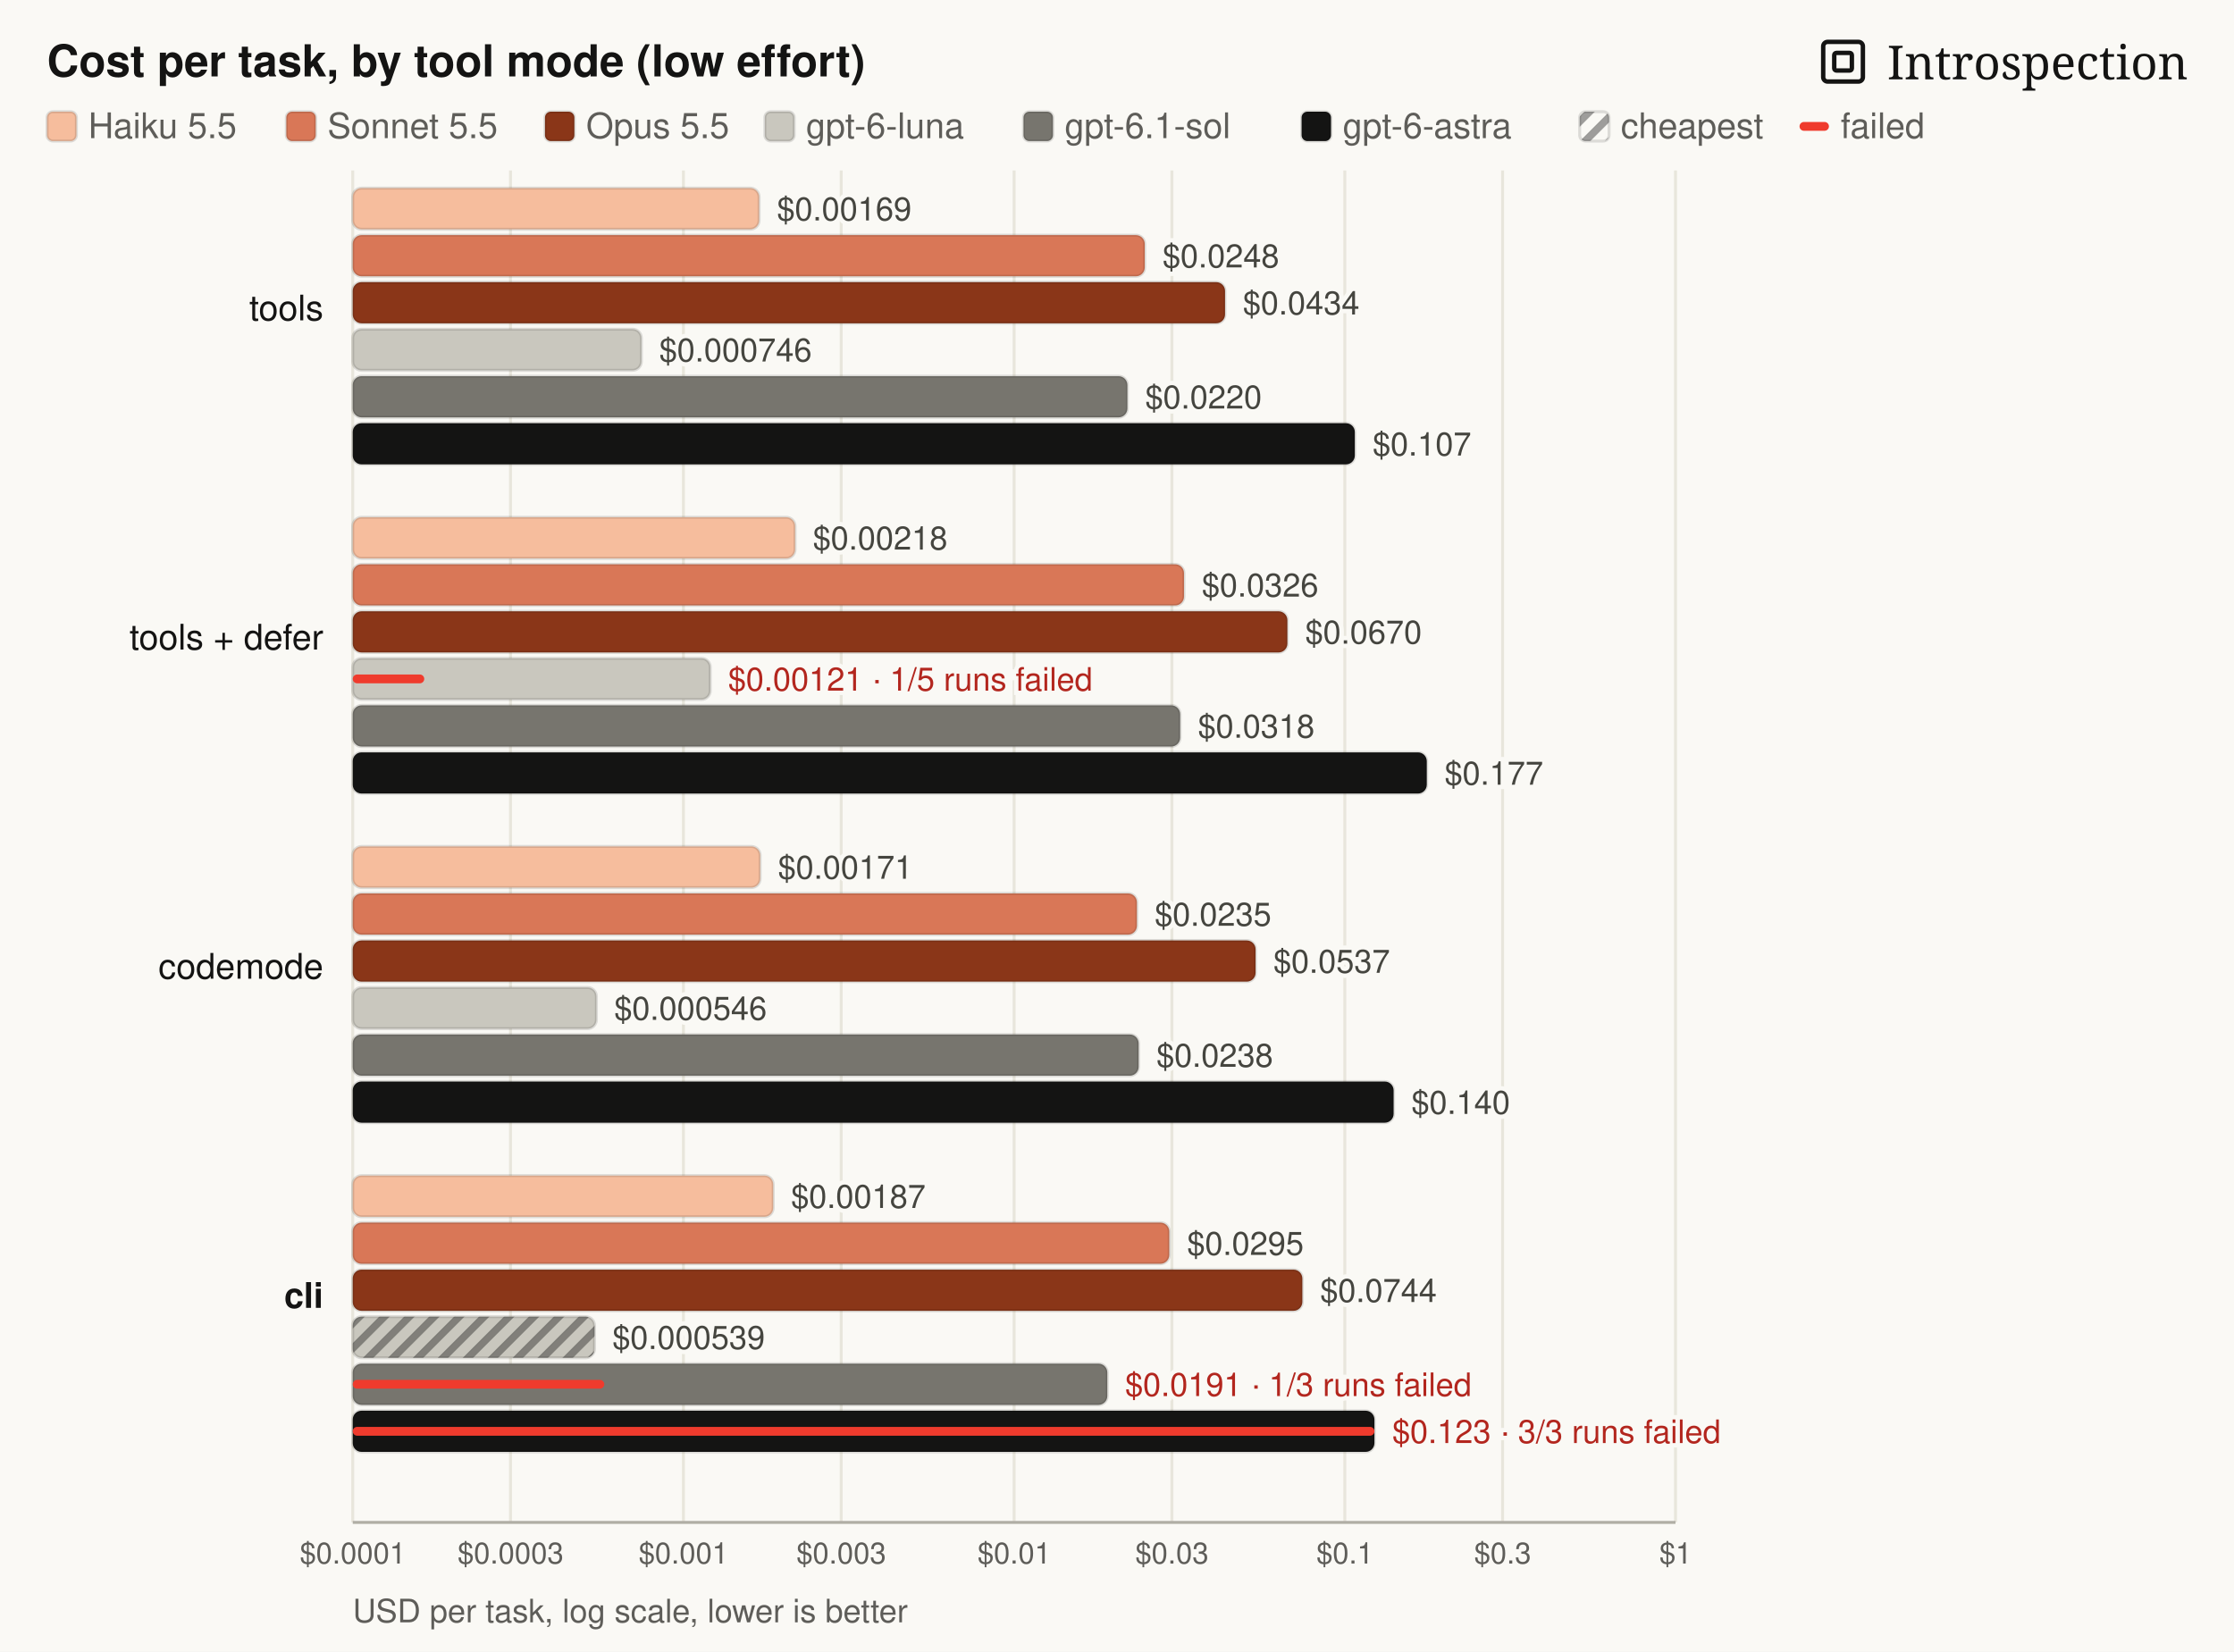
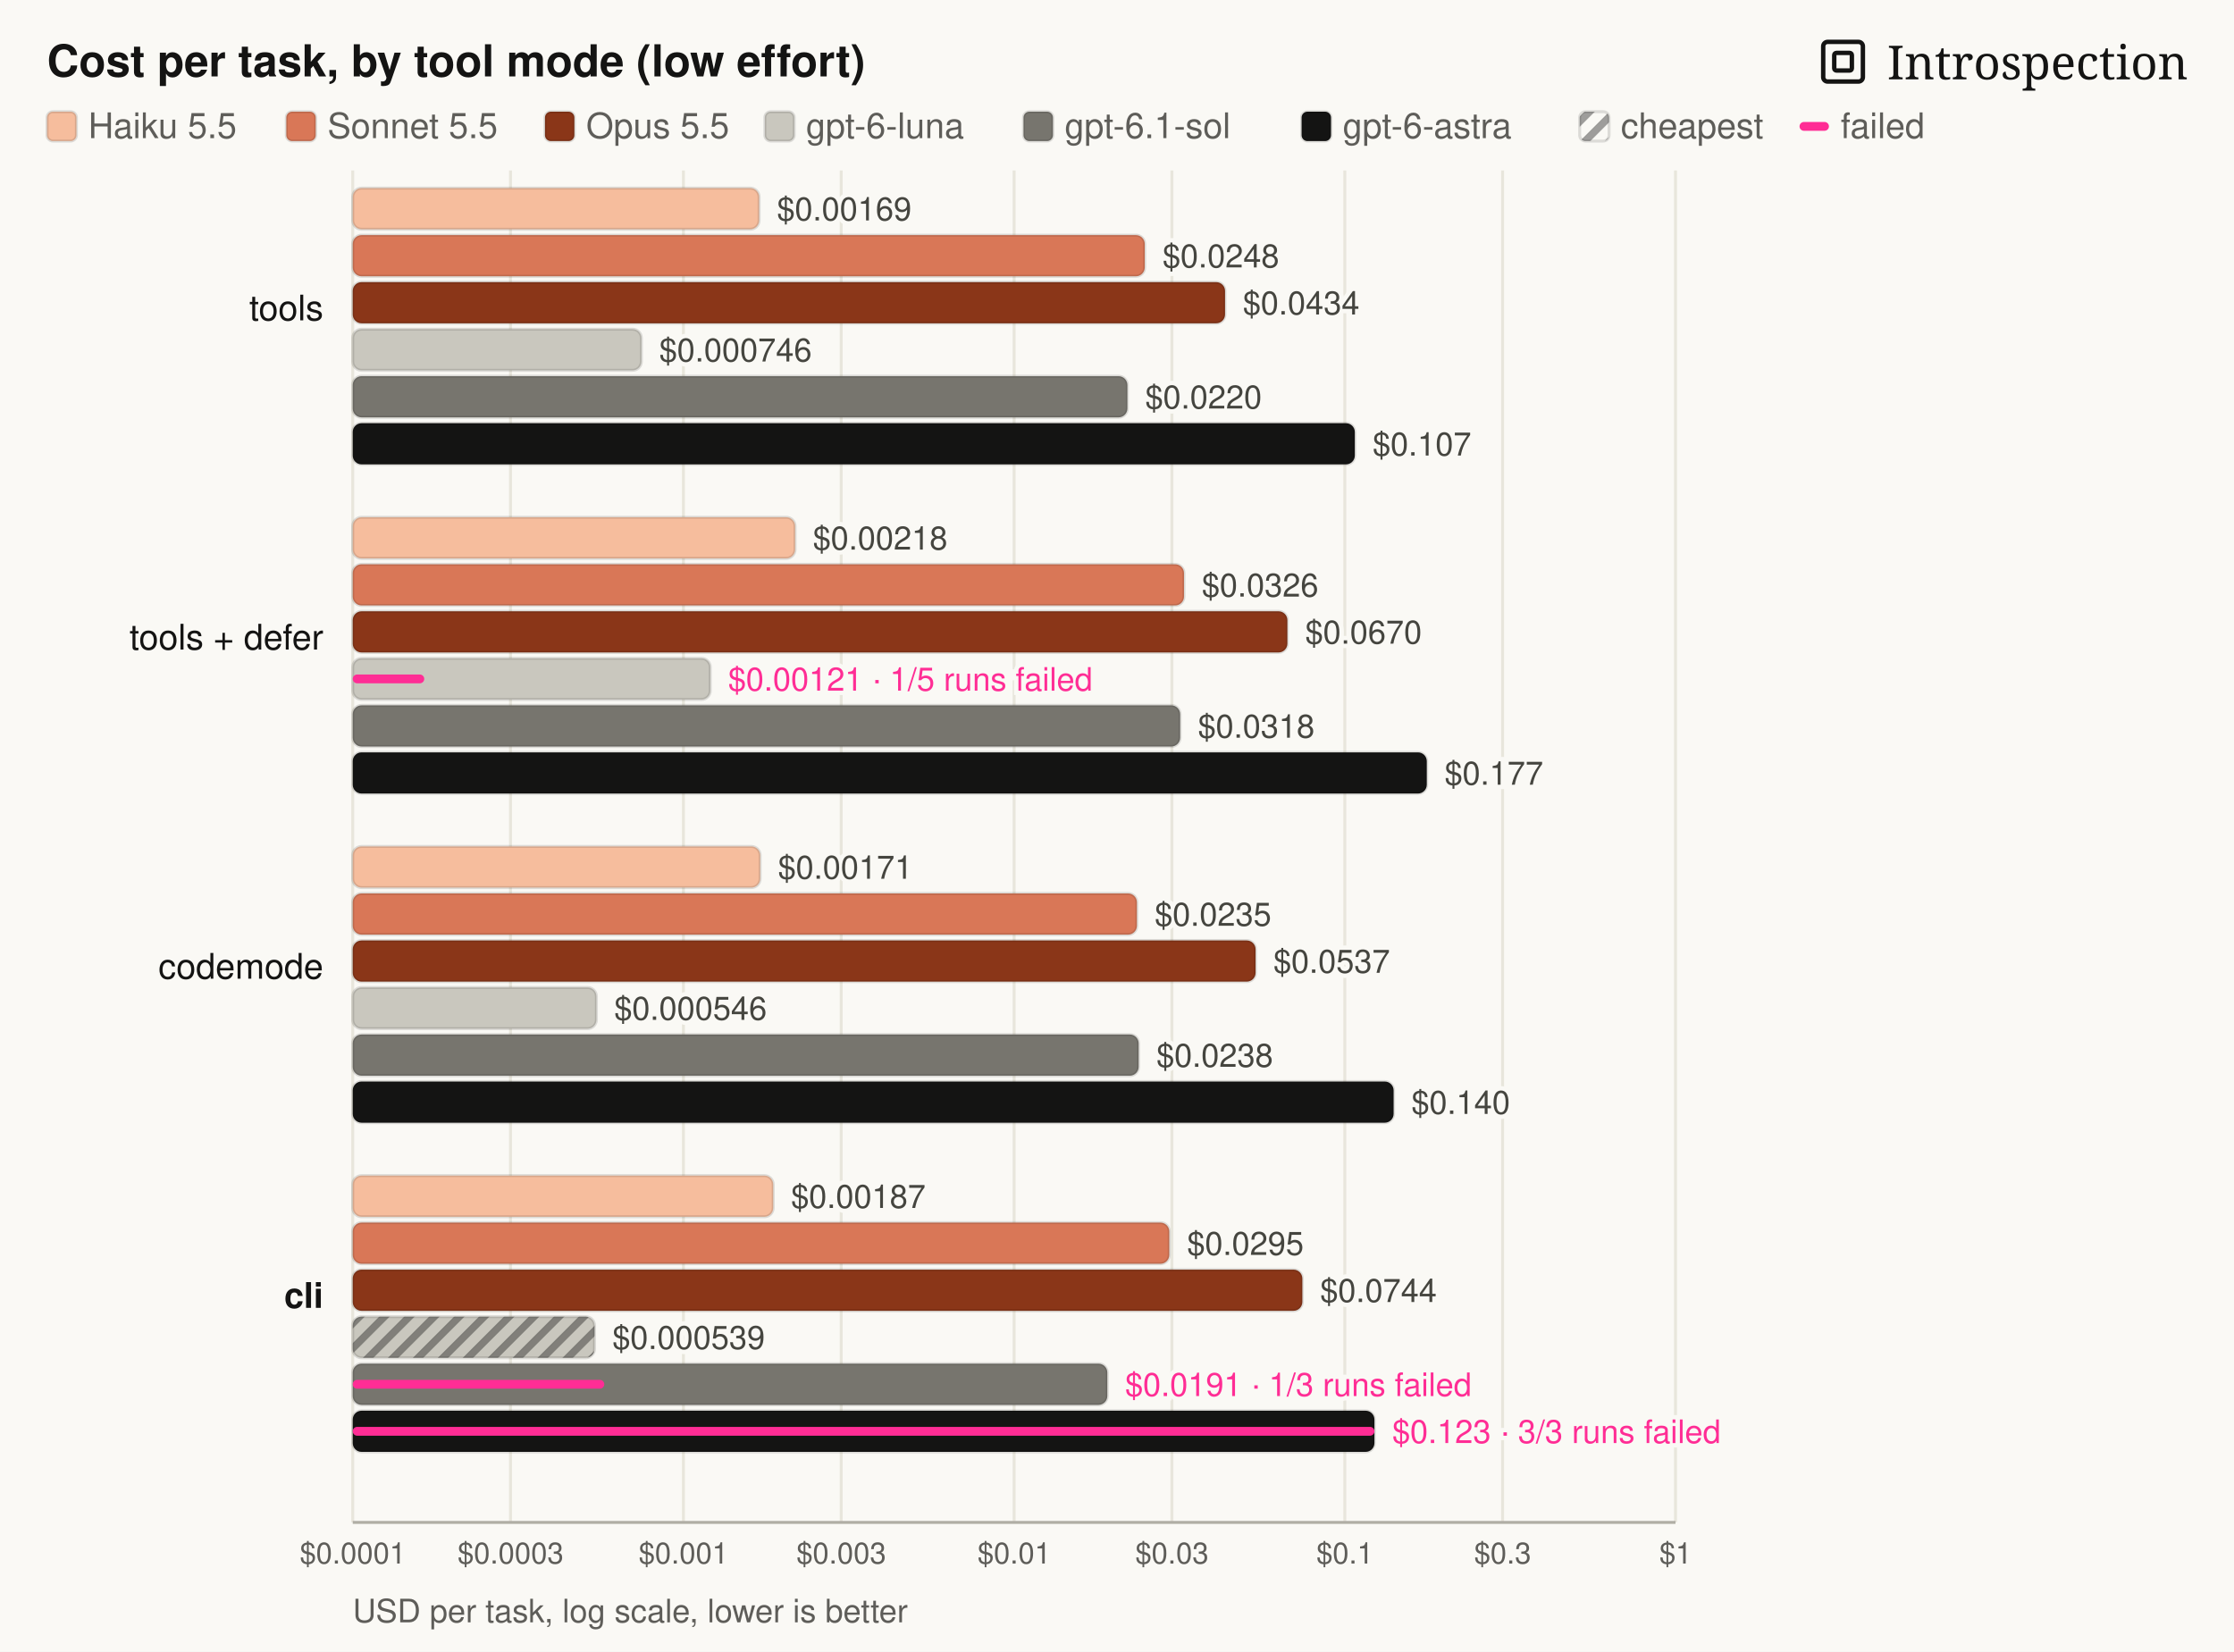
<svg xmlns="http://www.w3.org/2000/svg" width="760" height="562" viewBox="0 0 760 562" font-family="-apple-system, Segoe UI, Helvetica, Arial, sans-serif">
  <defs>
    <pattern id="win-light" patternUnits="userSpaceOnUse" width="6" height="6" patternTransform="rotate(45)">
      <rect width="2.5" height="6" fill="#141413" opacity="0.4" />
    </pattern>
    <pattern id="win-dark" patternUnits="userSpaceOnUse" width="6" height="6" patternTransform="rotate(45)">
      <rect width="2.5" height="6" fill="#ffffff" opacity="0.6" />
    </pattern>
  </defs>
  <rect width="760" height="562" fill="#faf9f5" />
  <text x="16" y="26" font-size="15" font-weight="600" fill="#141413">Cost per task, by tool mode (low effort)</text>
  <g transform="translate(618 12) scale(0.75)" fill="none" stroke="#141413" stroke-width="2" stroke-linecap="round" stroke-linejoin="round">
    <rect x="3" y="3" width="18" height="18" rx="2" />
    <rect x="8" y="8" width="8" height="8" rx="1" />
  </g>
  <text x="642" y="27" font-size="16" font-family="Georgia, serif" fill="#141413">Introspection</text>
  <rect x="16" y="38" width="10" height="10" rx="2" fill="#f6bd9d" stroke="#0000001f" />
  <text x="30" y="47" font-size="12" fill="#5e5d59">Haiku 5.5</text>
  <rect x="97.4" y="38" width="10" height="10" rx="2" fill="#d97757" stroke="#0000001f" />
  <text x="111.4" y="47" font-size="12" fill="#5e5d59">Sonnet 5.5</text>
  <rect x="185.4" y="38" width="10" height="10" rx="2" fill="#8a3618" stroke="#0000001f" />
  <text x="199.4" y="47" font-size="12" fill="#5e5d59">Opus 5.5</text>
  <rect x="260.2" y="38" width="10" height="10" rx="2" fill="#c9c7be" stroke="#0000001f" />
  <text x="274.2" y="47" font-size="12" fill="#5e5d59">gpt-6-luna</text>
  <rect x="348.2" y="38" width="10" height="10" rx="2" fill="#77756e" stroke="#0000001f" />
  <text x="362.2" y="47" font-size="12" fill="#5e5d59">gpt-6.1-sol</text>
  <rect x="442.8" y="38" width="10" height="10" rx="2" fill="#141413" stroke="#0000001f" />
  <text x="456.8" y="47" font-size="12" fill="#5e5d59">gpt-6-astra</text>
  <rect x="537.4" y="38" width="10" height="10" rx="2" fill="url(#win-light)" stroke="#0000001f" />
  <text x="551.4" y="47" font-size="12" fill="#5e5d59">cheapest</text>
-   <rect x="612.2" y="41.5" width="10" height="3" rx="1.5" fill="#ef3b2d" />
+   <rect x="612.2" y="41.5" width="10" height="3" rx="1.5" fill="#ff2d95" />
  <text x="626.2" y="47" font-size="12" fill="#5e5d59">failed</text>
  <line x1="120" y1="58" x2="120" y2="518" stroke="#e8e6dc" />
  <text x="120" y="532" font-size="10" text-anchor="middle" fill="#5e5d59">$0.0001</text>
  <line x1="173.676" y1="58" x2="173.676" y2="518" stroke="#e8e6dc" />
  <text x="173.676" y="532" font-size="10" text-anchor="middle" fill="#5e5d59">$0.0003</text>
  <line x1="232.5" y1="58" x2="232.5" y2="518" stroke="#e8e6dc" />
  <text x="232.5" y="532" font-size="10" text-anchor="middle" fill="#5e5d59">$0.001</text>
  <line x1="286.176" y1="58" x2="286.176" y2="518" stroke="#e8e6dc" />
  <text x="286.176" y="532" font-size="10" text-anchor="middle" fill="#5e5d59">$0.003</text>
  <line x1="345" y1="58" x2="345" y2="518" stroke="#e8e6dc" />
  <text x="345" y="532" font-size="10" text-anchor="middle" fill="#5e5d59">$0.01</text>
  <line x1="398.676" y1="58" x2="398.676" y2="518" stroke="#e8e6dc" />
  <text x="398.676" y="532" font-size="10" text-anchor="middle" fill="#5e5d59">$0.03</text>
  <line x1="457.5" y1="58" x2="457.5" y2="518" stroke="#e8e6dc" />
  <text x="457.5" y="532" font-size="10" text-anchor="middle" fill="#5e5d59">$0.1</text>
  <line x1="511.176" y1="58" x2="511.176" y2="518" stroke="#e8e6dc" />
  <text x="511.176" y="532" font-size="10" text-anchor="middle" fill="#5e5d59">$0.3</text>
  <line x1="570" y1="58" x2="570" y2="518" stroke="#e8e6dc" />
  <text x="570" y="532" font-size="10" text-anchor="middle" fill="#5e5d59">$1</text>
  <line x1="120" y1="518" x2="570" y2="518" stroke="#b0aea5" />
  <text x="110" y="109" font-size="12" text-anchor="end" fill="#141413" font-weight="400">tools</text>
  <rect x="120" y="64" width="138.252" height="14" rx="3" fill="#f6bd9d" stroke="#0000001f" />
  <text x="264.252" y="75" font-size="11" stroke="#faf9f5" stroke-width="3" paint-order="stroke" fill="#45453f">$0.00169</text>
  <rect x="120" y="80" width="269.433" height="14" rx="3" fill="#d97757" stroke="#0000001f" />
  <text x="395.433" y="91" font-size="11" stroke="#faf9f5" stroke-width="3" paint-order="stroke" fill="#45453f">$0.0248</text>
  <rect x="120" y="96" width="296.756" height="14" rx="3" fill="#8a3618" stroke="#0000001f" />
  <text x="422.756" y="107" font-size="11" stroke="#faf9f5" stroke-width="3" paint-order="stroke" fill="#45453f">$0.0434</text>
  <rect x="120" y="112" width="98.203" height="14" rx="3" fill="#c9c7be" stroke="#0000001f" />
  <text x="224.203" y="123" font-size="11" stroke="#faf9f5" stroke-width="3" paint-order="stroke" fill="#45453f">$0.000746</text>
  <rect x="120" y="128" width="263.531" height="14" rx="3" fill="#77756e" stroke="#0000001f" />
  <text x="389.531" y="139" font-size="11" stroke="#faf9f5" stroke-width="3" paint-order="stroke" fill="#45453f">$0.0220</text>
  <rect x="120" y="144" width="340.901" height="14" rx="3" fill="#141413" stroke="#0000001f" />
  <text x="466.901" y="155" font-size="11" stroke="#faf9f5" stroke-width="3" paint-order="stroke" fill="#45453f">$0.107</text>
  <text x="110" y="221" font-size="12" text-anchor="end" fill="#141413" font-weight="400">tools + defer</text>
  <rect x="120" y="176" width="150.479" height="14" rx="3" fill="#f6bd9d" stroke="#0000001f" />
  <text x="276.479" y="187" font-size="11" stroke="#faf9f5" stroke-width="3" paint-order="stroke" fill="#45453f">$0.00218</text>
  <rect x="120" y="192" width="282.791" height="14" rx="3" fill="#d97757" stroke="#0000001f" />
  <text x="408.791" y="203" font-size="11" stroke="#faf9f5" stroke-width="3" paint-order="stroke" fill="#45453f">$0.0326</text>
  <rect x="120" y="208" width="317.96" height="14" rx="3" fill="#8a3618" stroke="#0000001f" />
  <text x="443.96" y="219" font-size="11" stroke="#faf9f5" stroke-width="3" paint-order="stroke" fill="#45453f">$0.0670</text>
  <rect x="120" y="224" width="121.642" height="14" rx="3" fill="#c9c7be" stroke="#0000001f" />
-   <rect x="120" y="229.5" width="24.328" height="3" rx="1.5" fill="#ef3b2d" />
-   <text x="247.642" y="235" font-size="11" stroke="#faf9f5" stroke-width="3" paint-order="stroke" fill="#b3261e">$0.00121 · 1/5 runs failed</text>
+   <rect x="120" y="229.5" width="24.328" height="3" rx="1.5" fill="#ff2d95" />
+   <text x="247.642" y="235" font-size="11" stroke="#faf9f5" stroke-width="3" paint-order="stroke" fill="#ff2d95">$0.00121 · 1/5 runs failed</text>
  <rect x="120" y="240" width="281.476" height="14" rx="3" fill="#77756e" stroke="#0000001f" />
  <text x="407.476" y="251" font-size="11" stroke="#faf9f5" stroke-width="3" paint-order="stroke" fill="#45453f">$0.0318</text>
  <rect x="120" y="256" width="365.383" height="14" rx="3" fill="#141413" stroke="#0000001f" />
  <text x="491.383" y="267" font-size="11" stroke="#faf9f5" stroke-width="3" paint-order="stroke" fill="#45453f">$0.177</text>
  <text x="110" y="333" font-size="12" text-anchor="end" fill="#141413" font-weight="400">codemode</text>
  <rect x="120" y="288" width="138.607" height="14" rx="3" fill="#f6bd9d" stroke="#0000001f" />
  <text x="264.607" y="299" font-size="11" stroke="#faf9f5" stroke-width="3" paint-order="stroke" fill="#45453f">$0.00171</text>
  <rect x="120" y="304" width="266.763" height="14" rx="3" fill="#d97757" stroke="#0000001f" />
  <text x="392.763" y="315" font-size="11" stroke="#faf9f5" stroke-width="3" paint-order="stroke" fill="#45453f">$0.0235</text>
  <rect x="120" y="320" width="307.144" height="14" rx="3" fill="#8a3618" stroke="#0000001f" />
  <text x="433.144" y="331" font-size="11" stroke="#faf9f5" stroke-width="3" paint-order="stroke" fill="#45453f">$0.0537</text>
  <rect x="120" y="336" width="82.898" height="14" rx="3" fill="#c9c7be" stroke="#0000001f" />
  <text x="208.898" y="347" font-size="11" stroke="#faf9f5" stroke-width="3" paint-order="stroke" fill="#45453f">$0.000546</text>
  <rect x="120" y="352" width="267.355" height="14" rx="3" fill="#77756e" stroke="#0000001f" />
  <text x="393.355" y="363" font-size="11" stroke="#faf9f5" stroke-width="3" paint-order="stroke" fill="#45453f">$0.0238</text>
  <rect x="120" y="368" width="354.099" height="14" rx="3" fill="#141413" stroke="#0000001f" />
  <text x="480.099" y="379" font-size="11" stroke="#faf9f5" stroke-width="3" paint-order="stroke" fill="#45453f">$0.140</text>
  <text x="110" y="445" font-size="12" text-anchor="end" fill="#141413" font-weight="600">cli</text>
  <rect x="120" y="400" width="143.048" height="14" rx="3" fill="#f6bd9d" stroke="#0000001f" />
  <text x="269.048" y="411" font-size="11" stroke="#faf9f5" stroke-width="3" paint-order="stroke" fill="#45453f">$0.00187</text>
  <rect x="120" y="416" width="277.78" height="14" rx="3" fill="#d97757" stroke="#0000001f" />
  <text x="403.78" y="427" font-size="11" stroke="#faf9f5" stroke-width="3" paint-order="stroke" fill="#45453f">$0.0295</text>
  <rect x="120" y="432" width="323.051" height="14" rx="3" fill="#8a3618" stroke="#0000001f" />
  <text x="449.051" y="443" font-size="11" stroke="#faf9f5" stroke-width="3" paint-order="stroke" fill="#45453f">$0.0744</text>
  <rect x="120" y="448" width="82.271" height="14" rx="3" fill="#c9c7be" stroke="#0000001f" />
  <rect x="120" y="448" width="82.271" height="14" rx="3" fill="url(#win-light)" />
  <text x="208.271" y="459" font-size="11" stroke="#faf9f5" stroke-width="3" paint-order="stroke" fill="#45453f">$0.000539</text>
  <rect x="120" y="464" width="256.701" height="14" rx="3" fill="#77756e" stroke="#0000001f" />
-   <rect x="120" y="469.5" width="85.567" height="3" rx="1.5" fill="#ef3b2d" />
-   <text x="382.701" y="475" font-size="11" stroke="#faf9f5" stroke-width="3" paint-order="stroke" fill="#b3261e">$0.0191 · 1/3 runs failed</text>
+   <rect x="120" y="469.5" width="85.567" height="3" rx="1.5" fill="#ff2d95" />
+   <text x="382.701" y="475" font-size="11" stroke="#faf9f5" stroke-width="3" paint-order="stroke" fill="#ff2d95">$0.0191 · 1/3 runs failed</text>
  <rect x="120" y="480" width="347.578" height="14" rx="3" fill="#141413" stroke="#0000001f" />
-   <rect x="120" y="485.5" width="347.578" height="3" rx="1.5" fill="#ef3b2d" />
-   <text x="473.578" y="491" font-size="11" stroke="#faf9f5" stroke-width="3" paint-order="stroke" fill="#b3261e">$0.123 · 3/3 runs failed</text>
+   <rect x="120" y="485.5" width="347.578" height="3" rx="1.5" fill="#ff2d95" />
+   <text x="473.578" y="491" font-size="11" stroke="#faf9f5" stroke-width="3" paint-order="stroke" fill="#ff2d95">$0.123 · 3/3 runs failed</text>
  <text x="120" y="552" font-size="11" fill="#5e5d59">USD per task, log scale, lower is better</text>
</svg>
